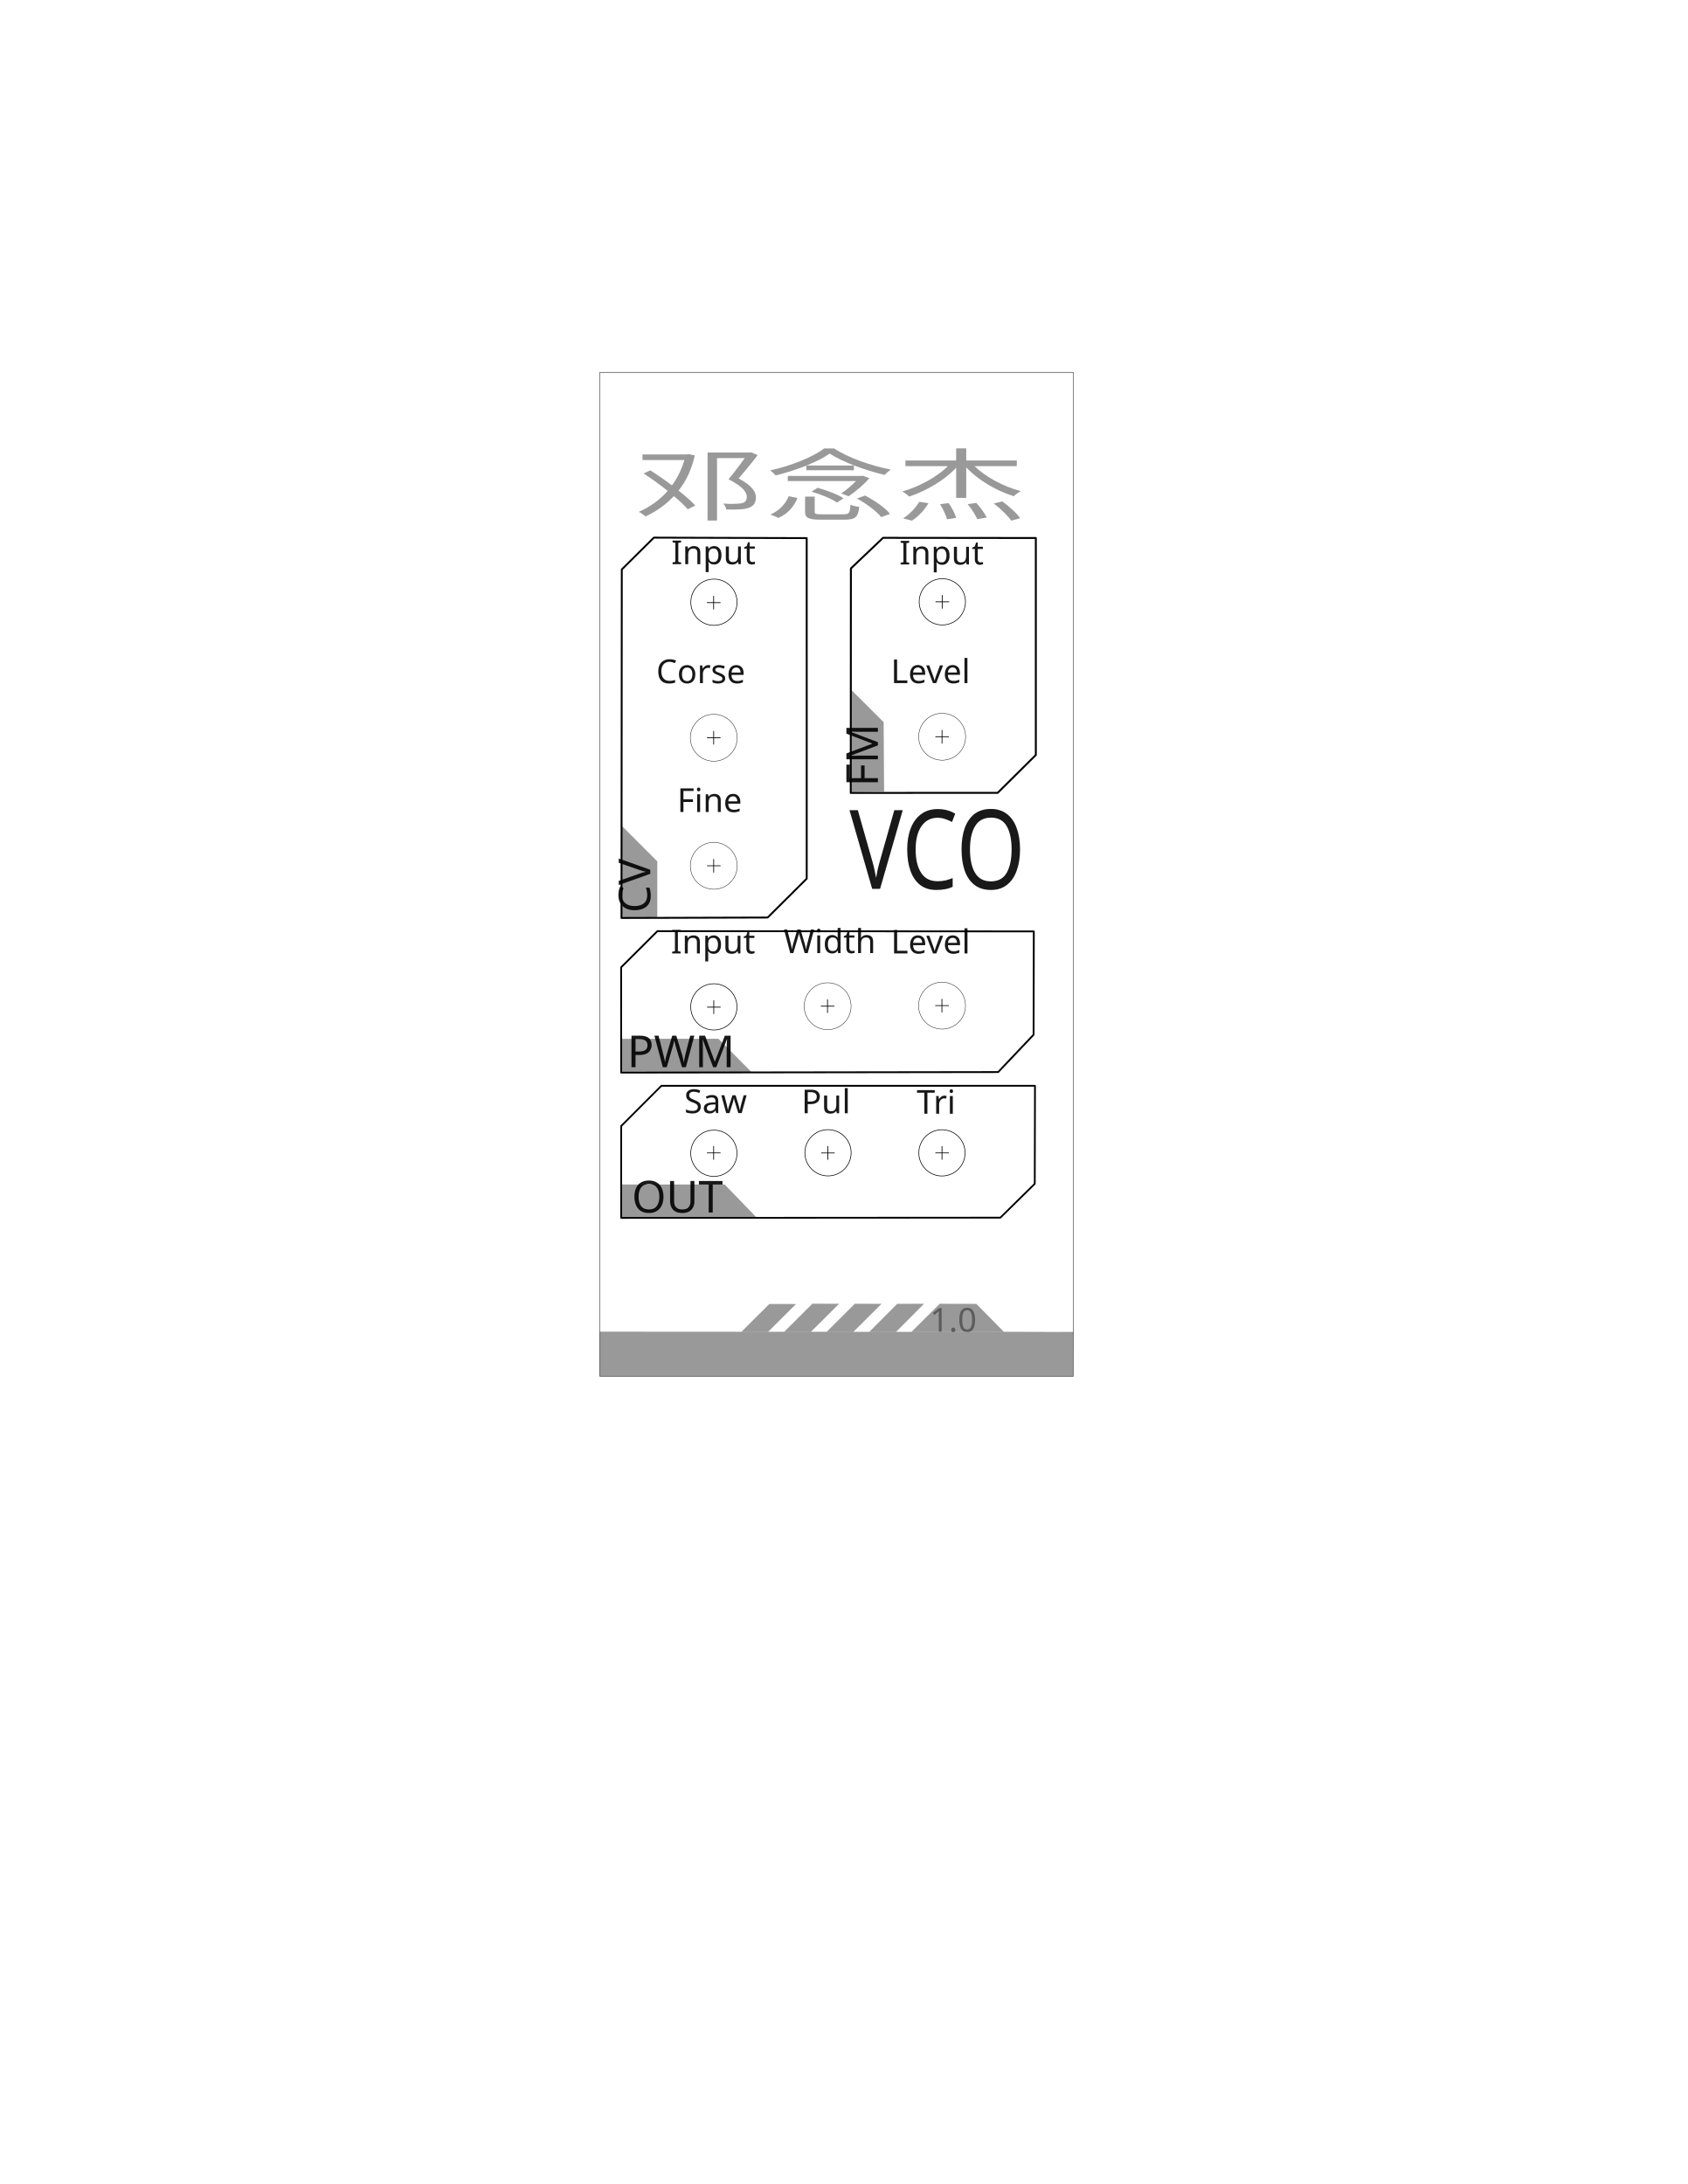
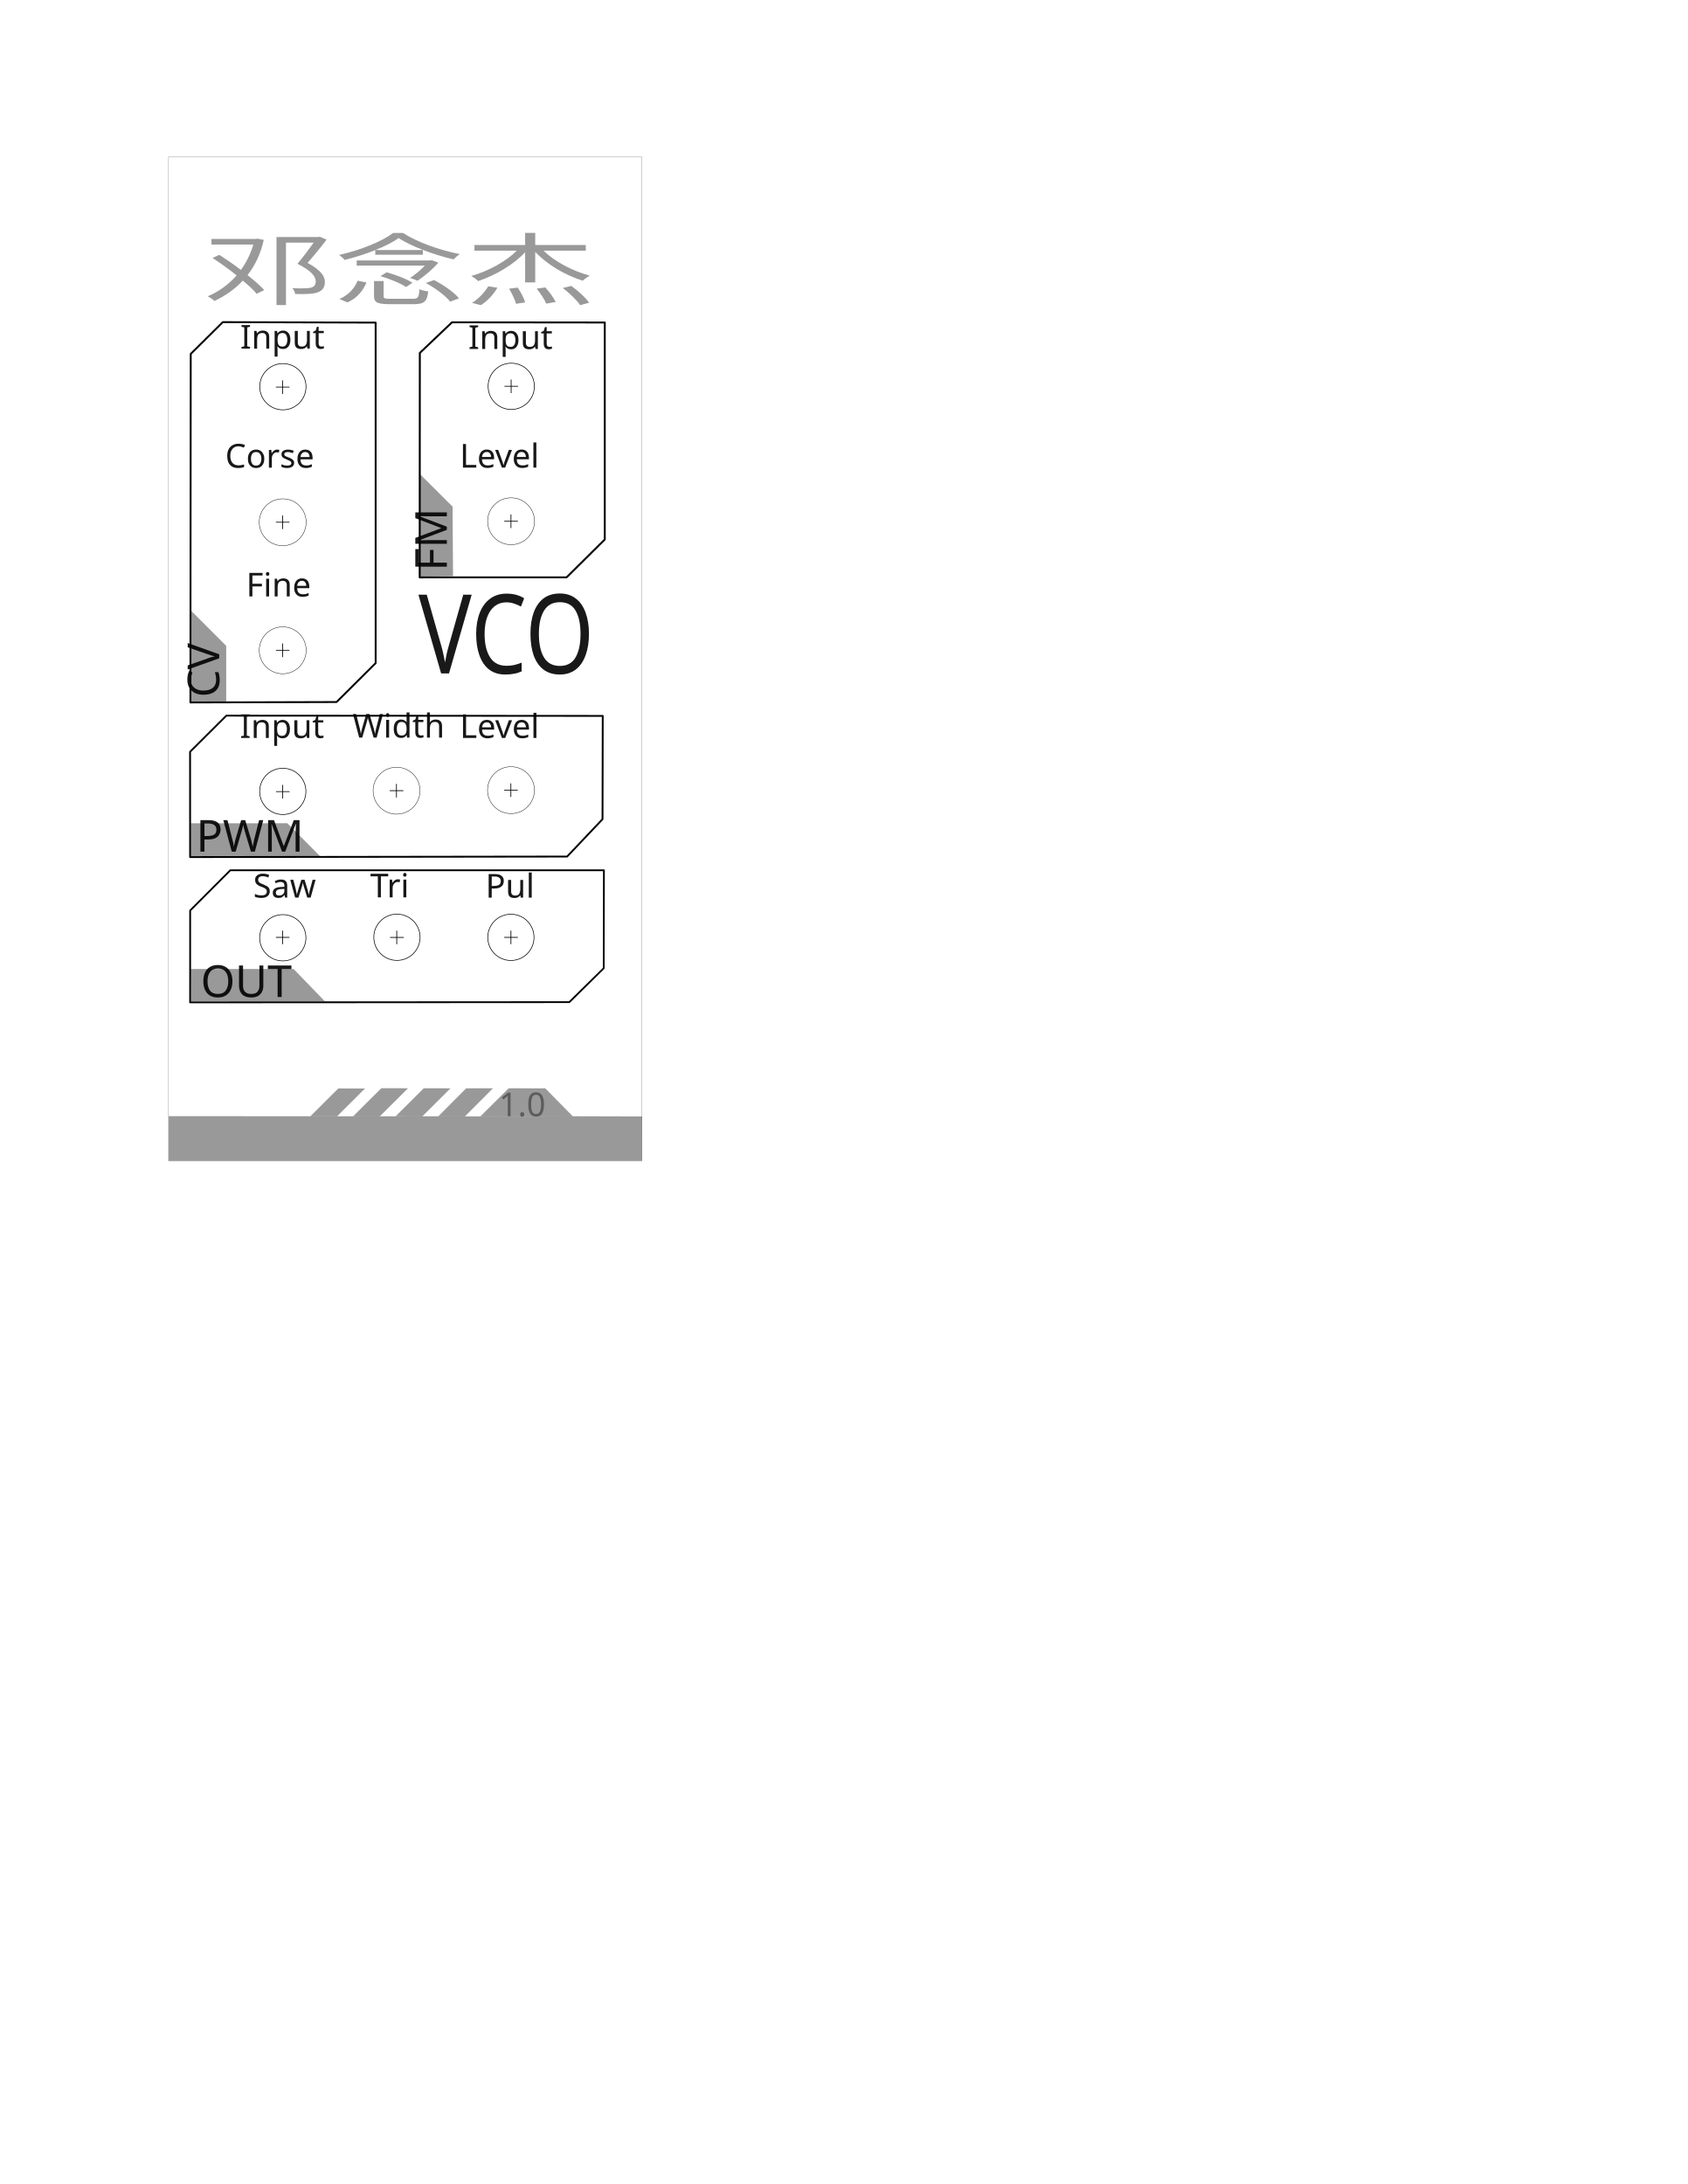
<svg xmlns="http://www.w3.org/2000/svg" version="1.1" width="215.9mm" height="279.4mm" viewBox="0 0 215.9 279.4" id="svg14">
  <defs id="defs14" />
-   <path d="m 133.087,170.394 -0.272,5.2e-4 h -0.296 l -17.9,0.02 -0.008,-0.031 0.477,-5.1e-4 -0.469,-5.2e-4 -5.2e-4,5.2e-4 -3.418,-5.2e-4 0.002,-0.002 -2.037,-5.1e-4 -0.003,0.003 -3.419,-0.002 0.003,-0.003 -2.015,-0.002 -0.003,0.003 -3.419,-10e-4 0.004,-0.004 -2.053,-0.001 -0.005,0.005 -3.419,-0.002 0.005,-0.005 -18.118,-0.011 -0.005,-0.717 v 6.423 h 60.539 v -5.668 z" style="fill-opacity:0.4;stroke-width:0.334;stroke-linejoin:round;stroke-opacity:0.953" id="path123" />
-   <path d="m 135.389,170.399 1.84,0.005 0.029,1.135 v -1.14 z" style="fill-opacity:0.4;stroke-width:0.274;stroke-linejoin:round;stroke-opacity:0.953" id="path97" />
-   <path style="fill:#000000;fill-opacity:0.4;stroke:none;stroke-width:0.2;stroke-linejoin:round;stroke-opacity:1" d="m 79.529,151.531 h 13.161 l 4.036,4.171 -17.164,-0.004 z" id="path66" />
-   <path style="fill:#000000;fill-opacity:0.4;stroke:none;stroke-width:0.2;stroke-linejoin:round;stroke-opacity:1" d="m 79.54,132.895 12.352,-0.008 4.237,4.266 -16.589,-0.044 z" id="path65" />
-   <path style="fill:#000000;fill-opacity:0.4;stroke:none;stroke-width:0.2;stroke-linejoin:round;stroke-opacity:1" d="m 79.571,105.687 4.505,4.505 1e-5,7.142 -4.505,0.066 z" id="path60" />
-   <path style="fill:#000000;fill-opacity:0.4;stroke:none;stroke-width:0.2;stroke-linejoin:round;stroke-opacity:1" d="m 108.896,88.262 4.135,4.119 0.059,8.895 -4.194,0.049 z" id="path64" />
-   <g style="fill:#000000;fill-opacity:1;stroke:#000000;stroke-linecap:round;stroke-linejoin:round;stroke-opacity:1" id="g1" />
-   <circle cx="120.5" cy="128.654" r="3" id="circle1" style="fill:none;stroke:#000000;stroke-width:0.05;stroke-linecap:round;stroke-linejoin:round;stroke-opacity:1" />
-   <circle cx="105.866" cy="128.724" r="3" id="circle2" style="fill:none;stroke:#000000;stroke-width:0.05;stroke-linecap:round;stroke-linejoin:round;stroke-opacity:1" />
-   <path style="fill:none;stroke:#000000;stroke-width:0.054;stroke-linecap:round;stroke-linejoin:round;stroke-opacity:1" d="M 76.738,47.631 H 137.284 V 176.077 H 76.738 Z" id="path4-5" />
-   <circle cx="91.301" cy="94.381" r="3" id="circle5" style="fill:none;stroke:#000000;stroke-width:0.05;stroke-linecap:round;stroke-linejoin:round;stroke-opacity:1" />
-   <circle cx="120.513" cy="94.254" r="3" id="circle6" style="fill:none;stroke:#000000;stroke-width:0.05;stroke-linecap:round;stroke-linejoin:round;stroke-opacity:1" />
-   <ellipse cx="120.536" cy="76.992" id="circle8-0" style="fill:none;stroke:#000000;stroke-width:0.082;stroke-linecap:round;stroke-linejoin:round;stroke-opacity:1" rx="2.959" ry="2.959" />
-   <ellipse cx="91.324" cy="77.043" id="circle8-0-4" style="fill:none;stroke:#000000;stroke-width:0.082;stroke-linecap:round;stroke-linejoin:round;stroke-opacity:1" rx="2.959" ry="2.959" />
-   <ellipse cx="91.313" cy="128.811" id="circle8-0-46" style="fill:none;stroke:#000000;stroke-width:0.082;stroke-linecap:round;stroke-linejoin:round;stroke-opacity:1" rx="2.959" ry="2.959" />
-   <ellipse cx="91.314" cy="147.538" id="circle8-0-6" style="fill:none;stroke:#000000;stroke-width:0.082;stroke-linecap:round;stroke-linejoin:round;stroke-opacity:1" rx="2.959" ry="2.959" />
-   <ellipse cx="105.915" cy="147.476" id="circle8-0-1" style="fill:none;stroke:#000000;stroke-width:0.082;stroke-linecap:round;stroke-linejoin:round;stroke-opacity:1" rx="2.959" ry="2.959" />
-   <ellipse cx="120.491" cy="147.486" id="circle8-0-8" style="fill:none;stroke:#000000;stroke-width:0.082;stroke-linecap:round;stroke-linejoin:round;stroke-opacity:1" rx="2.959" ry="2.959" />
-   <circle cx="91.303" cy="110.764" r="3" id="circle9" style="fill:none;stroke:#000000;stroke-width:0.05;stroke-linecap:round;stroke-linejoin:round;stroke-opacity:1" />
-   <text xml:space="preserve" style="font-size:12.656px;font-family:'Planet Opti';-inkscape-font-specification:'Planet Opti';fill:#000000;fill-opacity:0.951;stroke:#000000;stroke-width:0.179;stroke-linejoin:round;stroke-opacity:0.974" x="121.159" y="101.988" id="text21-1" transform="scale(0.8968589,1.115003)">
-     <tspan style="fill:#000000;fill-opacity:0.902;stroke:none;stroke-width:0.179;stroke-opacity:0.963" x="121.159" y="101.988" id="tspan1-7">VCO</tspan>
-   </text>
-   <text xml:space="preserve" style="font-size:5.644px;font-family:'Planet Opti';-inkscape-font-specification:'Planet Opti';fill:#000000;fill-opacity:0.902;stroke:none;stroke-width:0.2;stroke-linejoin:round" x="-116.791" y="83.182" id="text31" transform="rotate(-90)">
-     <tspan id="tspan31" style="font-size:5.644px;fill:#000000;fill-opacity:0.902;stroke:none;stroke-width:0.2" x="-116.791" y="83.182">CV</tspan>
-   </text>
-   <text xml:space="preserve" style="font-size:5.644px;font-family:'Planet Opti';-inkscape-font-specification:'Planet Opti';fill:#000000;fill-opacity:0.902;stroke:none;stroke-width:0.2;stroke-linejoin:round" x="-100.612" y="112.295" id="text32" transform="rotate(-90)">
-     <tspan id="tspan32" style="fill:#000000;fill-opacity:0.902;stroke:none;stroke-width:0.2" x="-100.612" y="112.295">FM</tspan>
-   </text>
-   <text xml:space="preserve" style="font-size:5.644px;font-family:'Planet Opti';-inkscape-font-specification:'Planet Opti';fill:#000000;fill-opacity:0.9;stroke:none;stroke-width:0.2;stroke-linejoin:round" x="80.229" y="136.525" id="text33">
-     <tspan id="tspan33" style="fill:#000000;fill-opacity:0.9;stroke:none;stroke-width:0.2" x="80.229" y="136.525">PWM</tspan>
-   </text>
-   <text xml:space="preserve" style="font-size:5.644px;font-family:'Planet Opti';-inkscape-font-specification:'Planet Opti';fill:#000000;fill-opacity:0.902;stroke:none;stroke-width:0.2;stroke-linejoin:round" x="80.808" y="155.118" id="text34">
-     <tspan id="tspan34" style="fill:#000000;fill-opacity:0.902;stroke:none;stroke-width:0.2" x="80.808" y="155.118">OUT</tspan>
-   </text>
-   <path style="fill:none;fill-opacity:1;stroke:#000000;stroke-width:0.24;stroke-linejoin:round;stroke-opacity:1" d="m 83.638,68.78 19.552,0.062 10e-4,43.565 -4.998,4.973 -18.696,0.056 0.04,-44.589 z" id="path59" />
-   <path style="fill:none;fill-opacity:0.4;stroke:#000000;stroke-width:0.246;stroke-linejoin:round;stroke-opacity:1" d="m 108.842,72.72 4.116,-3.915 19.54,0.022 v 27.76 l -4.881,4.842 -18.791,0.007 z" id="path61" />
-   <path style="fill:none;fill-opacity:0.4;stroke:#000000;stroke-width:0.233;stroke-linejoin:round;stroke-opacity:1" d="m 79.453,123.748 4.643,-4.626 48.143,0.034 -0.028,13.215 -4.53,4.779 -48.222,0.067 z" id="path62" />
-   <path style="fill:none;fill-opacity:0.4;stroke:#000000;stroke-width:0.226;stroke-linejoin:round;stroke-opacity:1" d="m 84.599,138.906 47.791,-0.001 -0.028,12.539 -4.403,4.33 -48.499,0.03 0.002,-11.755 z" id="path63" />
-   <text xml:space="preserve" style="font-size:4.233px;font-family:'Planet Opti';-inkscape-font-specification:'Planet Opti';fill:#000000;fill-opacity:0.949;stroke:#000000;stroke-width:0.2;stroke-linejoin:round;stroke-opacity:0.953" x="85.858" y="72.173" id="text66">
-     <tspan id="tspan66" style="font-size:4.233px;fill:#000000;fill-opacity:0.904;stroke:none;stroke-width:0.2;stroke-opacity:0.953" x="85.858" y="72.173">Input</tspan>
-   </text>
-   <text xml:space="preserve" style="font-size:4.233px;font-family:'Planet Opti';-inkscape-font-specification:'Planet Opti';fill:#000000;fill-opacity:0.949;stroke:#000000;stroke-width:0.2;stroke-linejoin:round;stroke-opacity:0.953" x="85.803" y="121.976" id="text66-0">
-     <tspan id="tspan66-0" style="font-size:4.233px;fill:#000000;fill-opacity:0.904;stroke:none;stroke-width:0.2;stroke-opacity:0.953" x="85.803" y="121.976">Input</tspan>
-   </text>
-   <text xml:space="preserve" style="font-size:4.233px;font-family:'Planet Opti';-inkscape-font-specification:'Planet Opti';fill:#000000;fill-opacity:0.949;stroke:#000000;stroke-width:0.2;stroke-linejoin:round;stroke-opacity:0.953" x="83.939" y="87.396" id="text66-4">
-     <tspan id="tspan66-3" style="font-size:4.233px;fill:#000000;fill-opacity:0.904;stroke:none;stroke-width:0.2;stroke-opacity:0.953" x="83.939" y="87.396">Corse</tspan>
-   </text>
-   <text xml:space="preserve" style="font-size:4.233px;font-family:'Planet Opti';-inkscape-font-specification:'Planet Opti';fill:#000000;fill-opacity:0.949;stroke:#000000;stroke-width:0.2;stroke-linejoin:round;stroke-opacity:0.953" x="115.035" y="72.212" id="text66-5">
-     <tspan id="tspan66-6" style="font-size:4.233px;fill:#000000;fill-opacity:0.904;stroke:none;stroke-width:0.2;stroke-opacity:0.953" x="115.035" y="72.212">Input</tspan>
-   </text>
-   <text xml:space="preserve" style="font-size:4.233px;font-family:'Planet Opti';-inkscape-font-specification:'Planet Opti';fill:#000000;fill-opacity:0.949;stroke:#000000;stroke-width:0.2;stroke-linejoin:round;stroke-opacity:0.953" x="113.953" y="87.388" id="text66-5-8">
-     <tspan id="tspan66-6-5" style="font-size:4.233px;fill:#000000;fill-opacity:0.904;stroke:none;stroke-width:0.2;stroke-opacity:0.953" x="113.953" y="87.388">Level</tspan>
-   </text>
-   <text xml:space="preserve" style="font-size:4.233px;font-family:'Planet Opti';-inkscape-font-specification:'Planet Opti';fill:#000000;fill-opacity:0.949;stroke:#000000;stroke-width:0.2;stroke-linejoin:round;stroke-opacity:0.953" x="113.96" y="121.973" id="text66-5-8-9">
-     <tspan id="tspan66-6-5-7" style="font-size:4.233px;fill:#000000;fill-opacity:0.904;stroke:none;stroke-width:0.2;stroke-opacity:0.953" x="113.96" y="121.973">Level</tspan>
-   </text>
-   <text xml:space="preserve" style="font-size:4.233px;font-family:'Planet Opti';-inkscape-font-specification:'Planet Opti';fill:#000000;fill-opacity:0.949;stroke:#000000;stroke-width:0.2;stroke-linejoin:round;stroke-opacity:0.953" x="100.243" y="121.933" id="text66-5-8-9-6">
-     <tspan id="tspan66-6-5-7-5" style="font-size:4.233px;fill:#000000;fill-opacity:0.904;stroke:none;stroke-width:0.2;stroke-opacity:0.953" x="100.243" y="121.933">Width</tspan>
-   </text>
-   <text xml:space="preserve" style="font-size:4.233px;font-family:'Planet Opti';-inkscape-font-specification:'Planet Opti';fill:#000000;fill-opacity:0.949;stroke:#000000;stroke-width:0.2;stroke-linejoin:round;stroke-opacity:0.953" x="87.52" y="142.397" id="text66-5-8-9-6-5">
-     <tspan id="tspan66-6-5-7-5-4" style="font-size:4.233px;fill:#000000;fill-opacity:0.904;stroke:none;stroke-width:0.2;stroke-opacity:0.953" x="87.52" y="142.397">Saw</tspan>
-   </text>
-   <text xml:space="preserve" style="font-size:4.233px;font-family:'Planet Opti';-inkscape-font-specification:'Planet Opti';fill:#000000;fill-opacity:0.949;stroke:#000000;stroke-width:0.2;stroke-linejoin:round;stroke-opacity:0.953" x="102.524" y="142.419" id="text66-5-8-9-6-5-4">
-     <tspan id="tspan66-6-5-7-5-4-5" style="font-size:4.233px;fill:#000000;fill-opacity:0.904;stroke:none;stroke-width:0.2;stroke-opacity:0.953" x="102.524" y="142.419">Pul</tspan>
-   </text>
-   <text xml:space="preserve" style="font-size:4.233px;font-family:'Planet Opti';-inkscape-font-specification:'Planet Opti';fill:#000000;fill-opacity:0.904;stroke:none;stroke-width:0.2;stroke-linejoin:round;stroke-opacity:0.963" x="86.626" y="103.875" id="text67">
-     <tspan id="tspan67" style="font-size:4.233px;stroke-width:0.2" x="86.626" y="103.875">Fine</tspan>
-   </text>
-   <g id="g1-3" transform="translate(74.5936,29.37637)">
+   <g id="g1-3" transform="translate(4.686863,1.694985)">
    <text xml:space="preserve" style="font-size:4.233px;font-family:'Planet Opti';-inkscape-font-specification:'Planet Opti';fill:#000000;fill-opacity:0.949;stroke:#000000;stroke-width:0.2;stroke-linejoin:round;stroke-opacity:0.953" x="42.662" y="113.098" id="text66-5-8-9-6-5-9">
      <tspan id="tspan66-6-5-7-5-4-7" style="font-size:4.233px;fill:#000000;fill-opacity:0.904;stroke:none;stroke-width:0.2;stroke-opacity:0.953" x="42.662" y="113.098">Tri</tspan>
    </text>
  </g>
-   <path d="m 137.259,171.539 v 0.697 h 0.018 z" style="fill-opacity:0.402;stroke-width:0.2;stroke-linejoin:round" id="path99" />
-   <path d="m 132.815,170.394 -17.727,-0.011 -0.477,5.1e-4 0.008,0.031 z" style="fill-opacity:0.402;stroke-width:0.2;stroke-linejoin:round" id="path121" />
-   <path d="m 133.087,170.394 h -0.272 l -0.296,5.2e-4 h 0.296 z" style="fill-opacity:0.402;stroke-width:0.2;stroke-linejoin:round" id="path124" />
-   <path d="m 120.211,166.792 -3.613,3.588 -1.509,0.003 17.431,0.011 0.296,-5.2e-4 h 0.272 l 2.302,-0.003 -6.99,-0.02 -3.513,-3.567 z" style="fill-opacity:0.402;stroke-width:0.2;stroke-linejoin:round" id="path122" />
-   <path d="m 105.748,170.377 -0.003,0.003 3.419,0.002 0.003,-0.003 z" style="fill-opacity:0.402;stroke-width:0.2;stroke-linejoin:round" id="path114" />
-   <path d="m 105.748,170.377 3.419,0.002 3.596,-3.581 -3.416,-0.008 z" style="fill-opacity:0.402;stroke-width:0.2;stroke-linejoin:round" id="path113" />
-   <path d="m 103.733,170.376 -3.418,-0.002 -0.004,0.004 3.419,10e-4 z" style="fill-opacity:0.402;stroke-width:0.2;stroke-linejoin:round" id="path112" />
-   <path d="m 103.917,166.783 -3.602,3.59 3.418,0.002 3.6,-3.584 z" style="fill-opacity:0.402;stroke-width:0.2;stroke-linejoin:round" id="path110" />
-   <path d="m 94.843,170.371 -0.005,0.005 3.419,0.002 0.005,-0.005 z" style="fill-opacity:0.402;stroke-width:0.2;stroke-linejoin:round" id="path118" />
-   <path d="m 94.843,170.371 3.419,0.002 3.563,-3.548 -3.416,-0.008 z" style="fill-opacity:0.402;stroke-width:0.2;stroke-linejoin:round" id="path117" />
+   <path d="m 77.947,142.824 -0.272,5.2e-4 h -0.296 l -17.9,0.02 -0.008,-0.031 0.477,-5.1e-4 -0.469,-5.2e-4 -5.2e-4,5.2e-4 -3.418,-5.2e-4 0.002,-0.002 -2.037,-5.1e-4 -0.003,0.003 -3.419,-0.002 0.003,-0.003 -2.015,-0.002 -0.003,0.003 -3.419,-0.001 0.004,-0.004 -2.053,-0.001 -0.005,0.005 -3.419,-0.002 0.005,-0.005 -18.118,-0.011 -0.005,-0.717 v 6.423 h 60.539 v -5.668 z" style="fill-opacity:0.4;stroke-width:0.334;stroke-linejoin:round;stroke-opacity:0.953" id="path123" />
+   <path d="m 80.25,142.829 1.84,0.005 0.029,1.135 v -1.14 z" style="fill-opacity:0.4;stroke-width:0.274;stroke-linejoin:round;stroke-opacity:0.953" id="path97" />
+   <path style="fill:#000000;fill-opacity:0.4;stroke:none;stroke-width:0.2;stroke-linejoin:round;stroke-opacity:1" d="m 24.389,123.961 h 13.161 l 4.036,4.171 -17.164,-0.004 z" id="path66" />
+   <path style="fill:#000000;fill-opacity:0.4;stroke:none;stroke-width:0.2;stroke-linejoin:round;stroke-opacity:1" d="m 24.4,105.325 12.352,-0.008 4.237,4.266 -16.589,-0.044 z" id="path65" />
+   <path style="fill:#000000;fill-opacity:0.4;stroke:none;stroke-width:0.2;stroke-linejoin:round;stroke-opacity:1" d="m 24.431,78.117 4.505,4.505 10e-6,7.142 -4.505,0.066 z" id="path60" />
+   <path style="fill:#000000;fill-opacity:0.4;stroke:none;stroke-width:0.2;stroke-linejoin:round;stroke-opacity:1" d="m 53.756,60.692 4.135,4.119 0.059,8.895 -4.194,0.049 z" id="path64" />
+   <g style="fill:#000000;fill-opacity:1;stroke:#000000;stroke-linecap:round;stroke-linejoin:round;stroke-opacity:1" id="g1" />
+   <circle cx="65.361" cy="101.085" r="3" id="circle1" style="fill:none;stroke:#000000;stroke-width:0.05;stroke-linecap:round;stroke-linejoin:round;stroke-opacity:1" />
+   <circle cx="50.726" cy="101.154" r="3" id="circle2" style="fill:none;stroke:#000000;stroke-width:0.05;stroke-linecap:round;stroke-linejoin:round;stroke-opacity:1" />
+   <path style="fill:none;stroke:#000000;stroke-width:0.054;stroke-linecap:round;stroke-linejoin:round;stroke-opacity:0.401" d="M 21.554,20.077 H 82.1 V 148.523 H 21.554 Z" id="path4-5" />
+   <circle cx="36.162" cy="66.812" r="3" id="circle5" style="fill:none;stroke:#000000;stroke-width:0.05;stroke-linecap:round;stroke-linejoin:round;stroke-opacity:1" />
+   <circle cx="65.374" cy="66.684" r="3" id="circle6" style="fill:none;stroke:#000000;stroke-width:0.05;stroke-linecap:round;stroke-linejoin:round;stroke-opacity:1" />
+   <ellipse cx="65.396" cy="49.422" id="circle8-0" style="fill:none;stroke:#000000;stroke-width:0.082;stroke-linecap:round;stroke-linejoin:round;stroke-opacity:1" rx="2.959" ry="2.959" />
+   <ellipse cx="36.184" cy="49.473" id="circle8-0-4" style="fill:none;stroke:#000000;stroke-width:0.082;stroke-linecap:round;stroke-linejoin:round;stroke-opacity:1" rx="2.959" ry="2.959" />
+   <ellipse cx="36.173" cy="101.242" id="circle8-0-46" style="fill:none;stroke:#000000;stroke-width:0.082;stroke-linecap:round;stroke-linejoin:round;stroke-opacity:1" rx="2.959" ry="2.959" />
+   <ellipse cx="36.174" cy="119.968" id="circle8-0-6" style="fill:none;stroke:#000000;stroke-width:0.082;stroke-linecap:round;stroke-linejoin:round;stroke-opacity:1" rx="2.959" ry="2.959" />
+   <ellipse cx="50.775" cy="119.906" id="circle8-0-1" style="fill:none;stroke:#000000;stroke-width:0.082;stroke-linecap:round;stroke-linejoin:round;stroke-opacity:1" rx="2.959" ry="2.959" />
+   <ellipse cx="65.351" cy="119.916" id="circle8-0-8" style="fill:none;stroke:#000000;stroke-width:0.082;stroke-linecap:round;stroke-linejoin:round;stroke-opacity:1" rx="2.959" ry="2.959" />
+   <circle cx="36.163" cy="83.194" r="3" id="circle9" style="fill:none;stroke:#000000;stroke-width:0.05;stroke-linecap:round;stroke-linejoin:round;stroke-opacity:1" />
+   <text xml:space="preserve" style="font-size:12.656px;font-family:'Planet Opti';-inkscape-font-specification:'Planet Opti';fill:#000000;fill-opacity:0.951;stroke:#000000;stroke-width:0.179;stroke-linejoin:round;stroke-opacity:0.974" x="59.678" y="77.262" id="text21-1" transform="scale(0.8968589,1.115003)">
+     <tspan style="fill:#000000;fill-opacity:0.902;stroke:none;stroke-width:0.179;stroke-opacity:0.963" x="59.678" y="77.262" id="tspan1-7">VCO</tspan>
+   </text>
+   <text xml:space="preserve" style="font-size:5.644px;font-family:'Planet Opti';-inkscape-font-specification:'Planet Opti';fill:#000000;fill-opacity:0.902;stroke:none;stroke-width:0.2;stroke-linejoin:round" x="-89.221" y="28.042" id="text31" transform="rotate(-90)">
+     <tspan id="tspan31" style="font-size:5.644px;fill:#000000;fill-opacity:0.902;stroke:none;stroke-width:0.2" x="-89.221" y="28.042">CV</tspan>
+   </text>
+   <text xml:space="preserve" style="font-size:5.644px;font-family:'Planet Opti';-inkscape-font-specification:'Planet Opti';fill:#000000;fill-opacity:0.902;stroke:none;stroke-width:0.2;stroke-linejoin:round" x="-73.042" y="57.155" id="text32" transform="rotate(-90)">
+     <tspan id="tspan32" style="fill:#000000;fill-opacity:0.902;stroke:none;stroke-width:0.2" x="-73.042" y="57.155">FM</tspan>
+   </text>
+   <text xml:space="preserve" style="font-size:5.644px;font-family:'Planet Opti';-inkscape-font-specification:'Planet Opti';fill:#000000;fill-opacity:0.9;stroke:none;stroke-width:0.2;stroke-linejoin:round" x="25.089" y="108.956" id="text33">
+     <tspan id="tspan33" style="fill:#000000;fill-opacity:0.9;stroke:none;stroke-width:0.2" x="25.089" y="108.956">PWM</tspan>
+   </text>
+   <text xml:space="preserve" style="font-size:5.644px;font-family:'Planet Opti';-inkscape-font-specification:'Planet Opti';fill:#000000;fill-opacity:0.902;stroke:none;stroke-width:0.2;stroke-linejoin:round" x="25.668" y="127.548" id="text34">
+     <tspan id="tspan34" style="fill:#000000;fill-opacity:0.902;stroke:none;stroke-width:0.2" x="25.668" y="127.548">OUT</tspan>
+   </text>
+   <path style="fill:none;fill-opacity:1;stroke:#000000;stroke-width:0.24;stroke-linejoin:round;stroke-opacity:1" d="m 28.498,41.21 19.552,0.062 0.001,43.565 -4.998,4.973 -18.696,0.056 0.04,-44.589 z" id="path59" />
+   <path style="fill:none;fill-opacity:0.4;stroke:#000000;stroke-width:0.246;stroke-linejoin:round;stroke-opacity:1" d="m 53.702,45.15 4.116,-3.915 19.54,0.022 v 27.76 l -4.881,4.842 -18.791,0.007 z" id="path61" />
+   <path style="fill:none;fill-opacity:0.4;stroke:#000000;stroke-width:0.233;stroke-linejoin:round;stroke-opacity:1" d="m 24.313,96.178 4.643,-4.626 48.143,0.034 -0.028,13.215 -4.53,4.779 -48.222,0.067 z" id="path62" />
+   <path style="fill:none;fill-opacity:0.4;stroke:#000000;stroke-width:0.226;stroke-linejoin:round;stroke-opacity:1" d="m 29.46,111.336 47.791,-0.001 -0.028,12.539 -4.403,4.33 -48.499,0.03 0.002,-11.755 z" id="path63" />
+   <text xml:space="preserve" style="font-size:4.233px;font-family:'Planet Opti';-inkscape-font-specification:'Planet Opti';fill:#000000;fill-opacity:0.949;stroke:#000000;stroke-width:0.2;stroke-linejoin:round;stroke-opacity:0.953" x="30.718" y="44.603" id="text66">
+     <tspan id="tspan66" style="font-size:4.233px;fill:#000000;fill-opacity:0.904;stroke:none;stroke-width:0.2;stroke-opacity:0.953" x="30.718" y="44.603">Input</tspan>
+   </text>
+   <text xml:space="preserve" style="font-size:4.233px;font-family:'Planet Opti';-inkscape-font-specification:'Planet Opti';fill:#000000;fill-opacity:0.949;stroke:#000000;stroke-width:0.2;stroke-linejoin:round;stroke-opacity:0.953" x="30.664" y="94.406" id="text66-0">
+     <tspan id="tspan66-0" style="font-size:4.233px;fill:#000000;fill-opacity:0.904;stroke:none;stroke-width:0.2;stroke-opacity:0.953" x="30.664" y="94.406">Input</tspan>
+   </text>
+   <text xml:space="preserve" style="font-size:4.233px;font-family:'Planet Opti';-inkscape-font-specification:'Planet Opti';fill:#000000;fill-opacity:0.949;stroke:#000000;stroke-width:0.2;stroke-linejoin:round;stroke-opacity:0.953" x="28.8" y="59.826" id="text66-4">
+     <tspan id="tspan66-3" style="font-size:4.233px;fill:#000000;fill-opacity:0.904;stroke:none;stroke-width:0.2;stroke-opacity:0.953" x="28.8" y="59.826">Corse</tspan>
+   </text>
+   <text xml:space="preserve" style="font-size:4.233px;font-family:'Planet Opti';-inkscape-font-specification:'Planet Opti';fill:#000000;fill-opacity:0.949;stroke:#000000;stroke-width:0.2;stroke-linejoin:round;stroke-opacity:0.953" x="59.896" y="44.642" id="text66-5">
+     <tspan id="tspan66-6" style="font-size:4.233px;fill:#000000;fill-opacity:0.904;stroke:none;stroke-width:0.2;stroke-opacity:0.953" x="59.896" y="44.642">Input</tspan>
+   </text>
+   <text xml:space="preserve" style="font-size:4.233px;font-family:'Planet Opti';-inkscape-font-specification:'Planet Opti';fill:#000000;fill-opacity:0.949;stroke:#000000;stroke-width:0.2;stroke-linejoin:round;stroke-opacity:0.953" x="58.813" y="59.818" id="text66-5-8">
+     <tspan id="tspan66-6-5" style="font-size:4.233px;fill:#000000;fill-opacity:0.904;stroke:none;stroke-width:0.2;stroke-opacity:0.953" x="58.813" y="59.818">Level</tspan>
+   </text>
+   <text xml:space="preserve" style="font-size:4.233px;font-family:'Planet Opti';-inkscape-font-specification:'Planet Opti';fill:#000000;fill-opacity:0.949;stroke:#000000;stroke-width:0.2;stroke-linejoin:round;stroke-opacity:0.953" x="58.82" y="94.403" id="text66-5-8-9">
+     <tspan id="tspan66-6-5-7" style="font-size:4.233px;fill:#000000;fill-opacity:0.904;stroke:none;stroke-width:0.2;stroke-opacity:0.953" x="58.82" y="94.403">Level</tspan>
+   </text>
+   <text xml:space="preserve" style="font-size:4.233px;font-family:'Planet Opti';-inkscape-font-specification:'Planet Opti';fill:#000000;fill-opacity:0.949;stroke:#000000;stroke-width:0.2;stroke-linejoin:round;stroke-opacity:0.953" x="45.103" y="94.363" id="text66-5-8-9-6">
+     <tspan id="tspan66-6-5-7-5" style="font-size:4.233px;fill:#000000;fill-opacity:0.904;stroke:none;stroke-width:0.2;stroke-opacity:0.953" x="45.103" y="94.363">Width</tspan>
+   </text>
+   <text xml:space="preserve" style="font-size:4.233px;font-family:'Planet Opti';-inkscape-font-specification:'Planet Opti';fill:#000000;fill-opacity:0.949;stroke:#000000;stroke-width:0.2;stroke-linejoin:round;stroke-opacity:0.953" x="32.381" y="114.827" id="text66-5-8-9-6-5">
+     <tspan id="tspan66-6-5-7-5-4" style="font-size:4.233px;fill:#000000;fill-opacity:0.904;stroke:none;stroke-width:0.2;stroke-opacity:0.953" x="32.381" y="114.827">Saw</tspan>
+   </text>
+   <text xml:space="preserve" style="font-size:4.233px;font-family:'Planet Opti';-inkscape-font-specification:'Planet Opti';fill:#000000;fill-opacity:0.949;stroke:#000000;stroke-width:0.2;stroke-linejoin:round;stroke-opacity:0.953" x="62.101" y="114.838" id="text66-5-8-9-6-5-4">
+     <tspan id="tspan66-6-5-7-5-4-5" style="font-size:4.233px;fill:#000000;fill-opacity:0.904;stroke:none;stroke-width:0.2;stroke-opacity:0.953" x="62.101" y="114.838">Pul</tspan>
+   </text>
+   <text xml:space="preserve" style="font-size:4.233px;font-family:'Planet Opti';-inkscape-font-specification:'Planet Opti';fill:#000000;fill-opacity:0.904;stroke:none;stroke-width:0.2;stroke-linejoin:round;stroke-opacity:0.963" x="31.487" y="76.305" id="text67">
+     <tspan id="tspan67" style="font-size:4.233px;stroke-width:0.2" x="31.487" y="76.305">Fine</tspan>
+   </text>
+   <path d="m 82.119,143.969 v 0.697 h 0.018 z" style="fill-opacity:0.402;stroke-width:0.2;stroke-linejoin:round" id="path99" />
+   <path d="m 77.676,142.824 -17.727,-0.011 -0.477,5.1e-4 0.008,0.031 z" style="fill-opacity:0.402;stroke-width:0.2;stroke-linejoin:round" id="path121" />
+   <path d="m 77.947,142.824 h -0.272 l -0.296,5.2e-4 h 0.296 z" style="fill-opacity:0.402;stroke-width:0.2;stroke-linejoin:round" id="path124" />
+   <path d="m 65.071,139.222 -3.613,3.588 -1.509,0.003 17.431,0.011 0.296,-5.2e-4 h 0.272 l 2.302,-0.003 -6.99,-0.02 -3.513,-3.567 z" style="fill-opacity:0.402;stroke-width:0.2;stroke-linejoin:round" id="path122" />
+   <path d="m 50.608,142.807 -0.003,0.003 3.419,0.002 0.003,-0.003 z" style="fill-opacity:0.402;stroke-width:0.2;stroke-linejoin:round" id="path114" />
+   <path d="m 50.608,142.807 3.419,0.002 3.596,-3.581 -3.416,-0.008 z" style="fill-opacity:0.402;stroke-width:0.2;stroke-linejoin:round" id="path113" />
+   <path d="m 48.593,142.806 -3.418,-0.002 -0.004,0.004 3.419,0.001 z" style="fill-opacity:0.402;stroke-width:0.2;stroke-linejoin:round" id="path112" />
+   <path d="m 48.778,139.213 -3.602,3.59 3.418,0.002 3.6,-3.584 z" style="fill-opacity:0.402;stroke-width:0.2;stroke-linejoin:round" id="path110" />
+   <path d="m 39.703,142.801 -0.005,0.005 3.419,0.002 0.005,-0.005 z" style="fill-opacity:0.402;stroke-width:0.2;stroke-linejoin:round" id="path118" />
+   <path d="m 39.703,142.801 3.419,0.002 3.563,-3.548 -3.416,-0.008 z" style="fill-opacity:0.402;stroke-width:0.2;stroke-linejoin:round" id="path117" />
  <text xml:space="preserve" style="font-size:3.528px;font-family:'Planet Opti';-inkscape-font-specification:'Planet Opti';fill:#000000;fill-opacity:0.4;stroke:none;stroke-width:0.2;stroke-linejoin:round;stroke-dasharray:none;stroke-opacity:0.397" x="58.341" y="81.763" id="text143">
    <tspan id="tspan143" style="stroke-width:0.2" x="58.341" y="81.763" />
  </text>
-   <text xml:space="preserve" style="font-size:4.233px;font-family:'Planet Opti';-inkscape-font-specification:'Planet Opti';fill:#000000;fill-opacity:0.4;stroke:none;stroke-width:0.2;stroke-linejoin:round;stroke-dasharray:none;stroke-opacity:0.397" x="118.949" y="170.363" id="text146">
-     <tspan id="tspan146" style="stroke-width:0.2" x="118.949" y="170.363">1.0</tspan>
+   <text xml:space="preserve" style="font-size:4.233px;font-family:'Planet Opti';-inkscape-font-specification:'Planet Opti';fill:#000000;fill-opacity:0.4;stroke:none;stroke-width:0.2;stroke-linejoin:round;stroke-dasharray:none;stroke-opacity:0.397" x="63.809" y="142.793" id="text146">
+     <tspan id="tspan146" style="stroke-width:0.2" x="63.809" y="142.793">1.0</tspan>
  </text>
-   <g id="g3" transform="translate(51.19233,31.10205)">
+   <g id="g3" transform="translate(-3.947457,3.53215)">
    <path style="fill:#000000;fill-opacity:0.4;stroke:#000000;stroke-width:0.1;stroke-linejoin:round;stroke-dasharray:none;stroke-opacity:0.953" d="m 68.439,97.547 h 1.738 v 0 0" id="path3" />
    <path style="fill:#000000;fill-opacity:0.4;stroke:#000000;stroke-width:0.1;stroke-linejoin:round;stroke-dasharray:none;stroke-opacity:0.953" d="m 69.294,96.684 v 1.738 0 0" id="path3-0" />
  </g>
-   <g id="g4" transform="translate(49.69921,30.7531)">
+   <g id="g4" transform="translate(-5.440585,3.183206)">
    <path style="fill:#000000;fill-opacity:0.4;stroke:#000000;stroke-width:0.1;stroke-linejoin:round;stroke-dasharray:none;stroke-opacity:0.953" d="m 55.298,97.966 h 1.738 v 0 0" id="path3-9" />
    <path style="fill:#000000;fill-opacity:0.4;stroke:#000000;stroke-width:0.1;stroke-linejoin:round;stroke-dasharray:none;stroke-opacity:0.953" d="m 56.153,97.102 v 1.738 0 0" id="path3-0-0" />
  </g>
-   <g id="g4-3" transform="translate(35.14856,30.8768)">
+   <g id="g4-3" transform="translate(-19.99124,3.306901)">
    <path style="fill:#000000;fill-opacity:0.4;stroke:#000000;stroke-width:0.1;stroke-linejoin:round;stroke-dasharray:none;stroke-opacity:0.953" d="m 55.298,97.966 h 1.738 v 0 0" id="path3-9-9" />
    <path style="fill:#000000;fill-opacity:0.4;stroke:#000000;stroke-width:0.1;stroke-linejoin:round;stroke-dasharray:none;stroke-opacity:0.953" d="m 56.153,97.102 v 1.738 0 0" id="path3-0-0-9" />
  </g>
-   <g id="g4-3-0" transform="translate(35.13166,49.5229)">
+   <g id="g4-3-0" transform="translate(-20.00813,21.953)">
    <path style="fill:#000000;fill-opacity:0.4;stroke:#000000;stroke-width:0.1;stroke-linejoin:round;stroke-dasharray:none;stroke-opacity:0.953" d="m 55.298,97.966 h 1.738 v 0 0" id="path3-9-9-3" />
    <path style="fill:#000000;fill-opacity:0.4;stroke:#000000;stroke-width:0.1;stroke-linejoin:round;stroke-dasharray:none;stroke-opacity:0.953" d="m 56.153,97.102 v 1.738 0 0" id="path3-0-0-9-9" />
  </g>
-   <g id="g4-3-0-6" transform="translate(49.73606,49.5293)">
+   <g id="g4-3-0-6" transform="translate(-5.403735,21.95941)">
    <path style="fill:#000000;fill-opacity:0.4;stroke:#000000;stroke-width:0.1;stroke-linejoin:round;stroke-dasharray:none;stroke-opacity:0.953" d="m 55.298,97.966 h 1.738 v 0 0" id="path3-9-9-3-5" />
    <path style="fill:#000000;fill-opacity:0.4;stroke:#000000;stroke-width:0.1;stroke-linejoin:round;stroke-dasharray:none;stroke-opacity:0.953" d="m 56.153,97.102 v 1.738 0 0" id="path3-0-0-9-9-7" />
  </g>
-   <g id="g4-3-0-6-2" transform="translate(64.3421,49.5229)">
+   <g id="g4-3-0-6-2" transform="translate(9.202306,21.953)">
    <path style="fill:#000000;fill-opacity:0.4;stroke:#000000;stroke-width:0.1;stroke-linejoin:round;stroke-dasharray:none;stroke-opacity:0.953" d="m 55.298,97.966 h 1.738 v 0 0" id="path3-9-9-3-5-7" />
    <path style="fill:#000000;fill-opacity:0.4;stroke:#000000;stroke-width:0.1;stroke-linejoin:round;stroke-dasharray:none;stroke-opacity:0.953" d="m 56.153,97.102 v 1.738 0 0" id="path3-0-0-9-9-7-0" />
  </g>
-   <g id="g4-3-0-6-9" transform="translate(35.13628,12.7933)">
+   <g id="g4-3-0-6-9" transform="translate(-20.00351,-14.7766)">
    <path style="fill:#000000;fill-opacity:0.4;stroke:#000000;stroke-width:0.1;stroke-linejoin:round;stroke-dasharray:none;stroke-opacity:0.953" d="m 55.298,97.966 h 1.738 v 0 0" id="path3-9-9-3-5-9" />
    <path style="fill:#000000;fill-opacity:0.4;stroke:#000000;stroke-width:0.1;stroke-linejoin:round;stroke-dasharray:none;stroke-opacity:0.953" d="m 56.153,97.102 v 1.738 0 0" id="path3-0-0-9-9-7-1" />
  </g>
-   <g id="g4-3-0-6-23" transform="translate(35.13467,-3.589504)">
+   <g id="g4-3-0-6-23" transform="translate(-20.00512,-31.1594)">
    <path style="fill:#000000;fill-opacity:0.4;stroke:#000000;stroke-width:0.1;stroke-linejoin:round;stroke-dasharray:none;stroke-opacity:0.953" d="m 55.298,97.966 h 1.738 v 0 0" id="path3-9-9-3-5-6" />
    <path style="fill:#000000;fill-opacity:0.4;stroke:#000000;stroke-width:0.1;stroke-linejoin:round;stroke-dasharray:none;stroke-opacity:0.953" d="m 56.153,97.102 v 1.738 0 0" id="path3-0-0-9-9-7-5" />
  </g>
-   <g id="g4-3-0-6-23-8" transform="translate(35.1302,-20.8742)">
+   <g id="g4-3-0-6-23-8" transform="translate(-20.00959,-48.4441)">
    <path style="fill:#000000;fill-opacity:0.4;stroke:#000000;stroke-width:0.1;stroke-linejoin:round;stroke-dasharray:none;stroke-opacity:0.953" d="m 55.298,97.966 h 1.738 v 0 0" id="path3-9-9-3-5-6-1" />
    <path style="fill:#000000;fill-opacity:0.4;stroke:#000000;stroke-width:0.1;stroke-linejoin:round;stroke-dasharray:none;stroke-opacity:0.953" d="m 56.153,97.102 v 1.738 0 0" id="path3-0-0-9-9-7-5-4" />
  </g>
-   <g id="g4-3-0-6-23-1" transform="translate(64.36939,-20.97865)">
+   <g id="g4-3-0-6-23-1" transform="translate(9.229596,-48.54854)">
    <path style="fill:#000000;fill-opacity:0.4;stroke:#000000;stroke-width:0.1;stroke-linejoin:round;stroke-dasharray:none;stroke-opacity:0.953" d="m 55.298,97.966 h 1.738 v 0 0" id="path3-9-9-3-5-6-3" />
    <path style="fill:#000000;fill-opacity:0.4;stroke:#000000;stroke-width:0.1;stroke-linejoin:round;stroke-dasharray:none;stroke-opacity:0.953" d="m 56.153,97.102 v 1.738 0 0" id="path3-0-0-9-9-7-5-8" />
  </g>
-   <g id="g4-3-0-6-23-80" transform="translate(64.34667,-3.716701)">
+   <g id="g4-3-0-6-23-80" transform="translate(9.206876,-31.2866)">
    <path style="fill:#000000;fill-opacity:0.4;stroke:#000000;stroke-width:0.1;stroke-linejoin:round;stroke-dasharray:none;stroke-opacity:0.953" d="m 55.298,97.966 h 1.738 v 0 0" id="path3-9-9-3-5-6-4" />
    <path style="fill:#000000;fill-opacity:0.4;stroke:#000000;stroke-width:0.1;stroke-linejoin:round;stroke-dasharray:none;stroke-opacity:0.953" d="m 56.153,97.102 v 1.738 0 0" id="path3-0-0-9-9-7-5-6" />
  </g>
-   <text xml:space="preserve" style="font-size:12.97px;font-family:'Planet Opti';-inkscape-font-specification:'Planet Opti';fill:#000000;fill-opacity:0.4;stroke:#000000;stroke-width:0.306;stroke-linejoin:round;stroke-dasharray:none;stroke-opacity:0.953" x="62.915" y="84.865" id="text4" transform="scale(1.289664,0.7753961)">
-     <tspan id="tspan4" style="font-style:normal;font-variant:normal;font-weight:normal;font-stretch:normal;font-family:FengGuangMingRui;-inkscape-font-specification:FengGuangMingRui;stroke:none;stroke-width:0.306" x="62.915" y="84.865">邓念杰</tspan>
+   <text xml:space="preserve" style="font-size:12.97px;font-family:'Planet Opti';-inkscape-font-specification:'Planet Opti';fill:#000000;fill-opacity:0.4;stroke:#000000;stroke-width:0.306;stroke-linejoin:round;stroke-dasharray:none;stroke-opacity:0.953" x="20.16" y="49.309" id="text4" transform="scale(1.289664,0.7753961)">
+     <tspan id="tspan4" style="font-style:normal;font-variant:normal;font-weight:normal;font-stretch:normal;font-family:FengGuangMingRui;-inkscape-font-specification:FengGuangMingRui;stroke:none;stroke-width:0.306" x="20.16" y="49.309">邓念杰</tspan>
  </text>
-   <path d="m 111.203,170.38 -0.002,0.002 3.418,5.2e-4 5.2e-4,-5.2e-4 z" style="fill-opacity:0.402;stroke-width:0.2;stroke-linejoin:round" id="path116" />
-   <path d="m 111.203,170.38 3.417,0.002 3.581,-3.591 -3.435,0.007 z" style="fill-opacity:0.402;stroke-width:0.2;stroke-linejoin:round" id="path115" />
+   <path d="m 56.063,142.811 -0.002,0.002 3.418,5.2e-4 5.2e-4,-5.2e-4 z" style="fill-opacity:0.402;stroke-width:0.2;stroke-linejoin:round" id="path116" />
+   <path d="m 56.063,142.811 3.417,0.002 3.581,-3.591 -3.435,0.007 z" style="fill-opacity:0.402;stroke-width:0.2;stroke-linejoin:round" id="path115" />
</svg>
